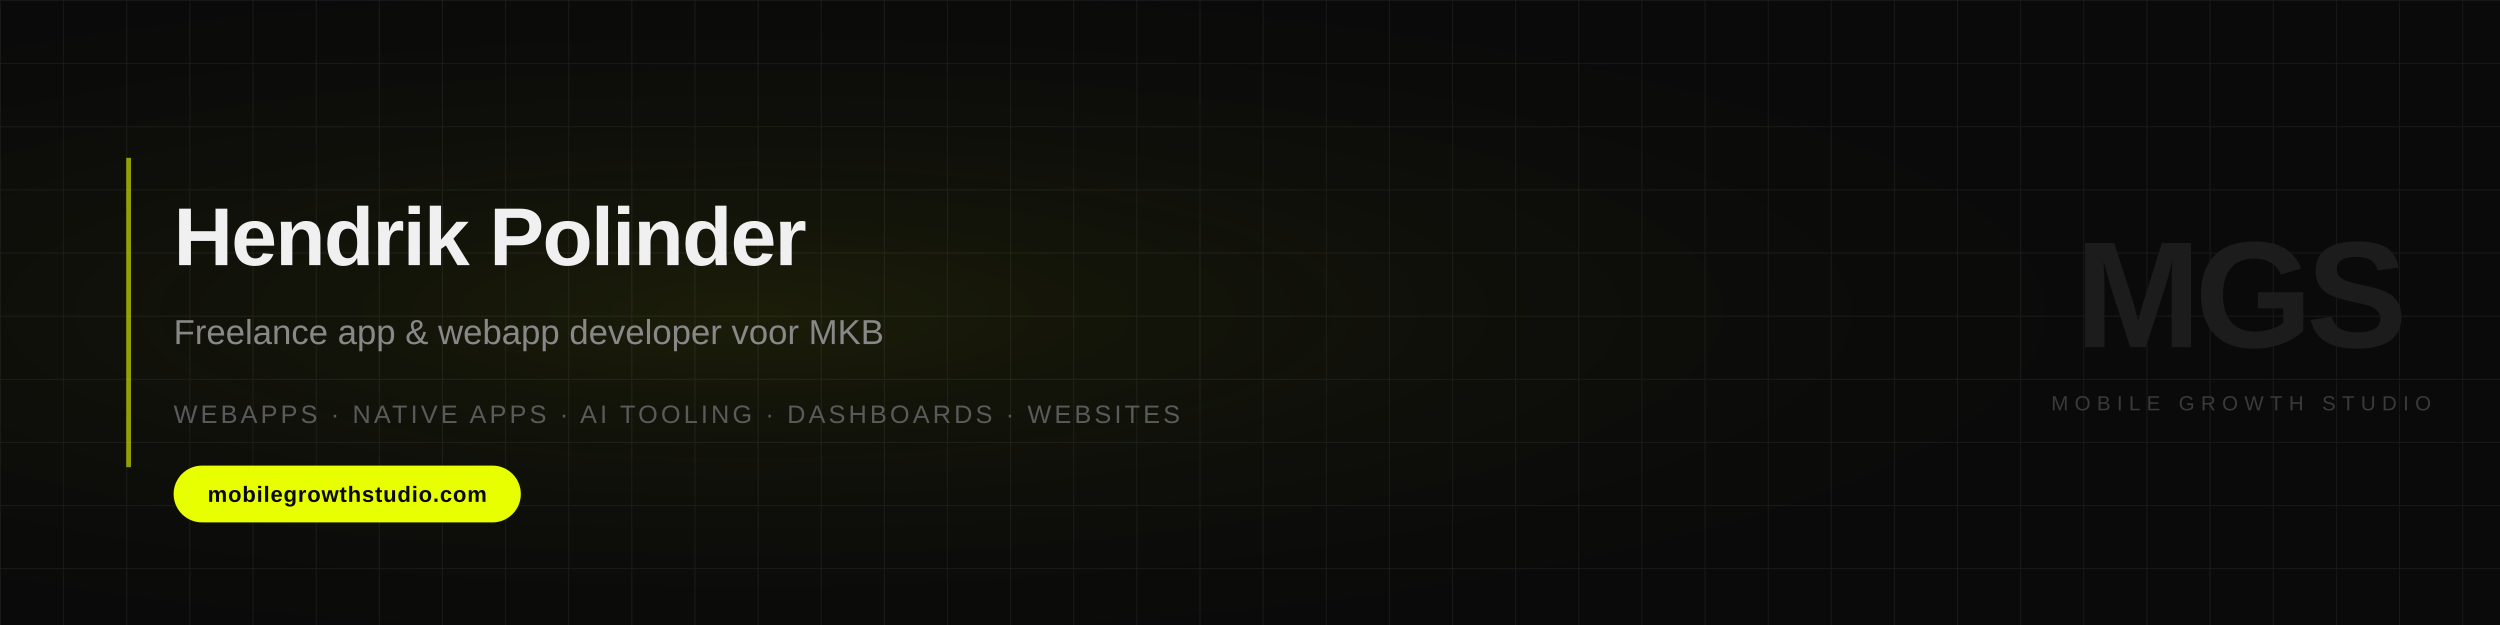
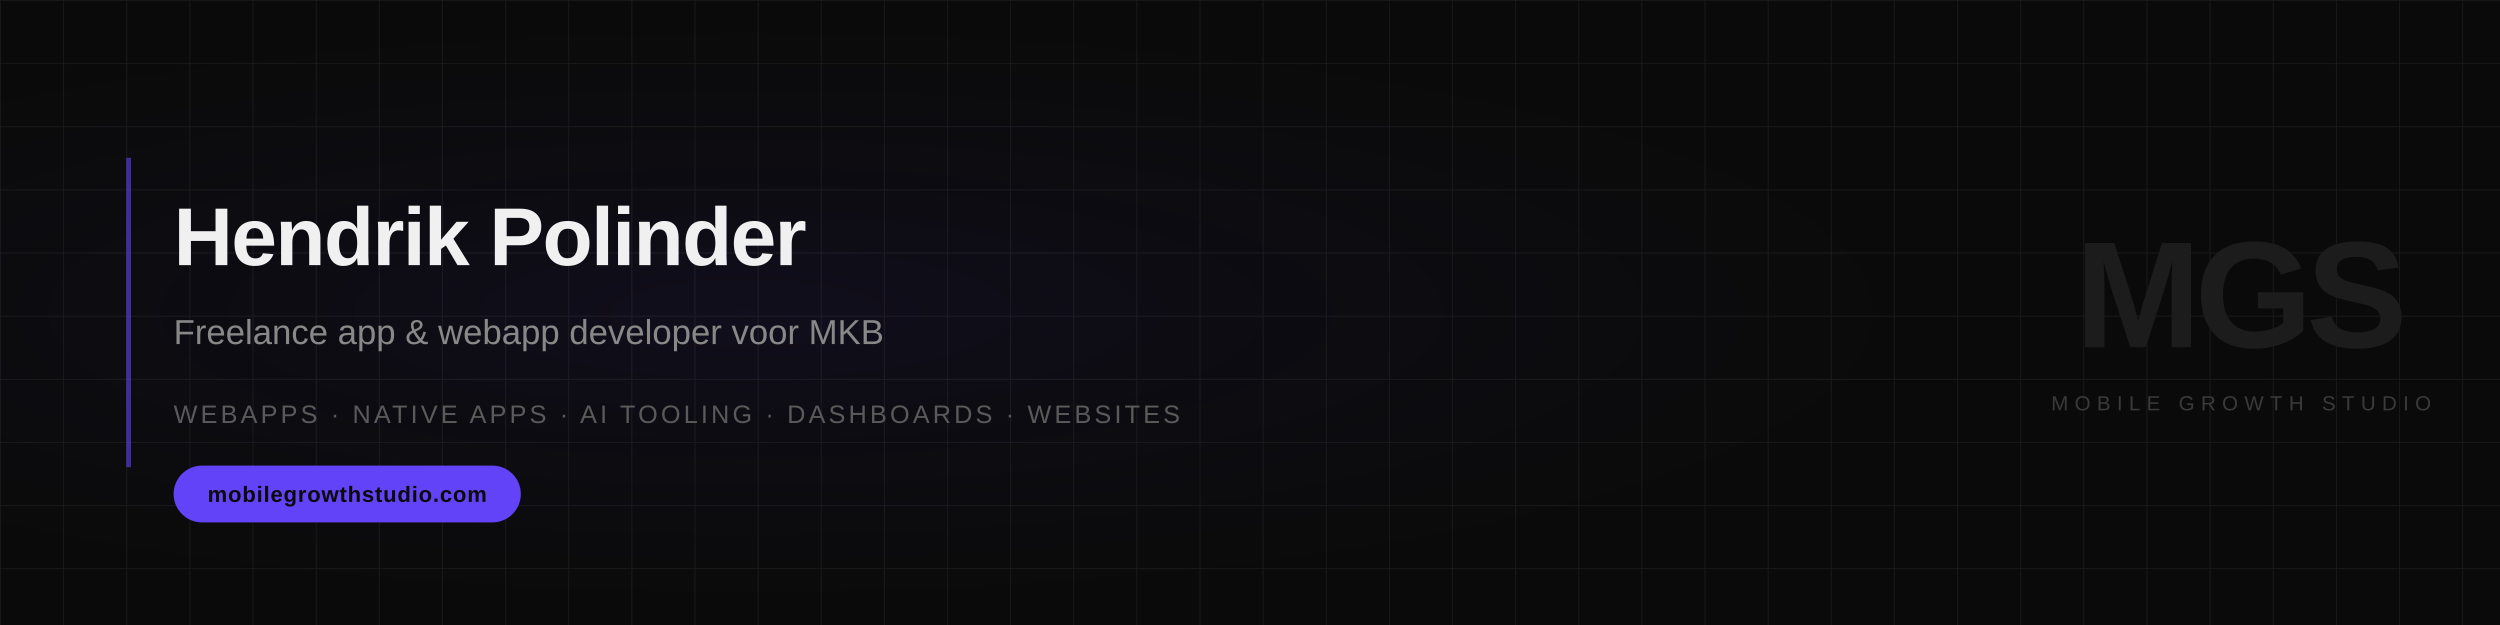
<svg xmlns="http://www.w3.org/2000/svg" width="1584" height="396" viewBox="0 0 1584 396" fill="none">
  <rect width="1584" height="396" fill="#0a0a0a" />
  <defs>
    <pattern id="grid" width="40" height="40" patternUnits="userSpaceOnUse">
      <path d="M 40 0 L 0 0 0 40" fill="none" stroke="#1c1c1c" stroke-width="1" />
    </pattern>
    <radialGradient id="glow" cx="30%" cy="50%" r="60%">
-       <stop offset="0%" stop-color="#e8ff00" stop-opacity="0.08" />
+       <stop offset="0%" stop-color="#6343f7" stop-opacity="0.08" />
      <stop offset="100%" stop-color="#0a0a0a" stop-opacity="0" />
    </radialGradient>
  </defs>
  <rect width="1584" height="396" fill="url(#grid)" />
  <rect width="1584" height="396" fill="url(#glow)" />
-   <rect x="80" y="100" width="3" height="196" fill="#e8ff00" opacity="0.6" />
+   <rect x="80" y="100" width="3" height="196" fill="#6343f7" opacity="0.6" />
  <text x="110" y="168" font-family="'Helvetica Neue', Arial, sans-serif" font-weight="700" font-size="52" fill="#f0f0f0" letter-spacing="-1">Hendrik Polinder</text>
  <text x="110" y="218" font-family="'Helvetica Neue', Arial, sans-serif" font-weight="400" font-size="22" fill="#888888" letter-spacing="0">Freelance app &amp; webapp developer voor MKB</text>
  <text x="110" y="268" font-family="'Helvetica Neue', Arial, sans-serif" font-weight="400" font-size="16" fill="#5a5a5a" letter-spacing="2">WEBAPPS  ·  NATIVE APPS  ·  AI TOOLING  ·  DASHBOARDS  ·  WEBSITES</text>
-   <rect x="110" y="295" width="220" height="36" rx="18" fill="#e8ff00" />
+   <rect x="110" y="295" width="220" height="36" rx="18" fill="#6343f7" />
  <text x="220" y="318" font-family="'Helvetica Neue', Arial, sans-serif" font-weight="700" font-size="14" fill="#0a0a0a" text-anchor="middle" letter-spacing="0.5">mobilegrowthstudio.com</text>
  <text x="1420" y="220" font-family="'Helvetica Neue', Arial, sans-serif" font-weight="700" font-size="96" fill="#1c1c1c" text-anchor="middle" letter-spacing="-4">MGS</text>
  <text x="1420" y="260" font-family="'Helvetica Neue', Arial, sans-serif" font-weight="400" font-size="13" fill="#3a3a3a" text-anchor="middle" letter-spacing="4">MOBILE GROWTH STUDIO</text>
</svg>
